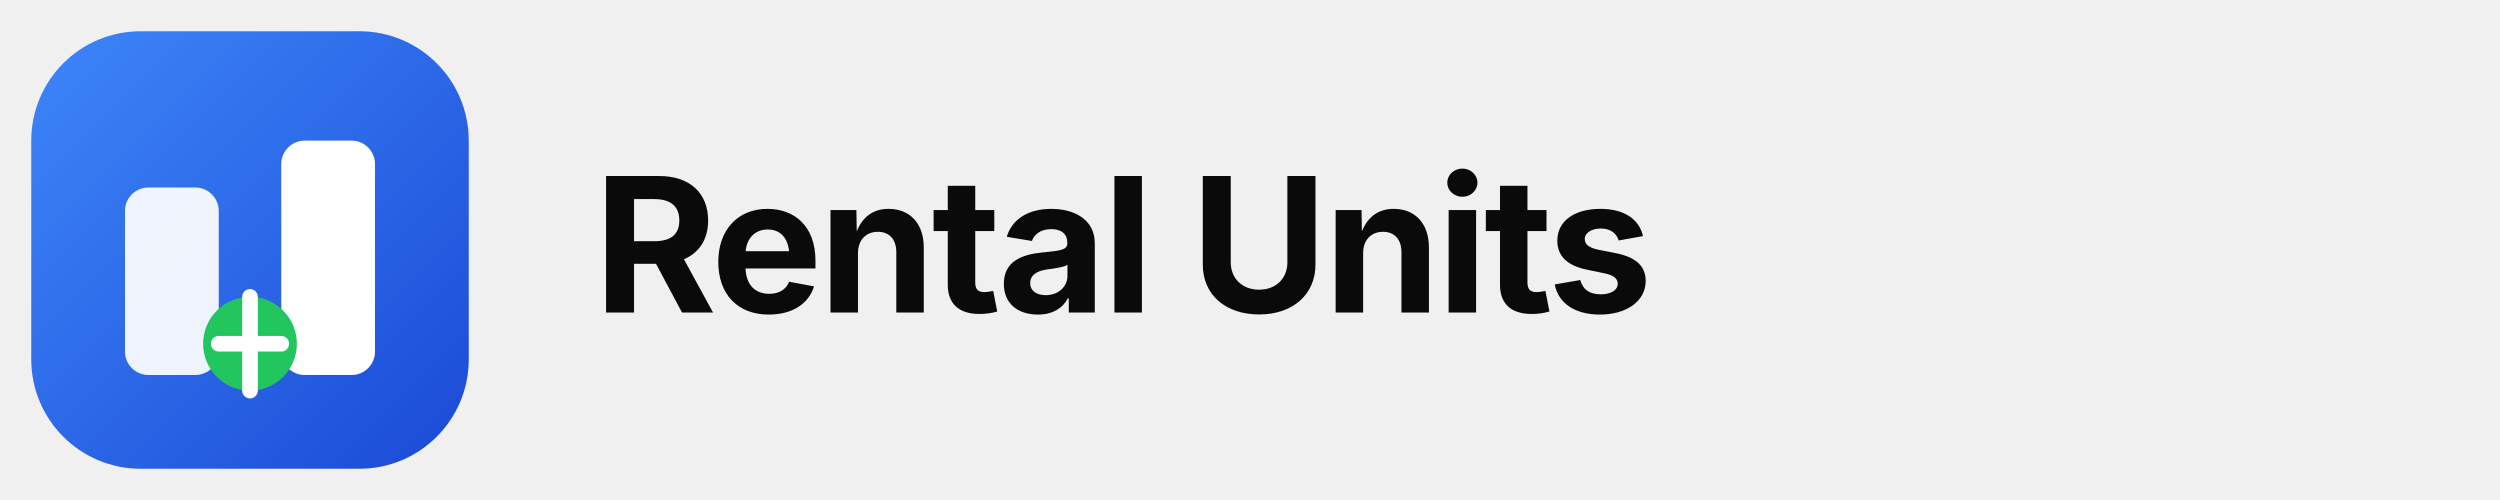
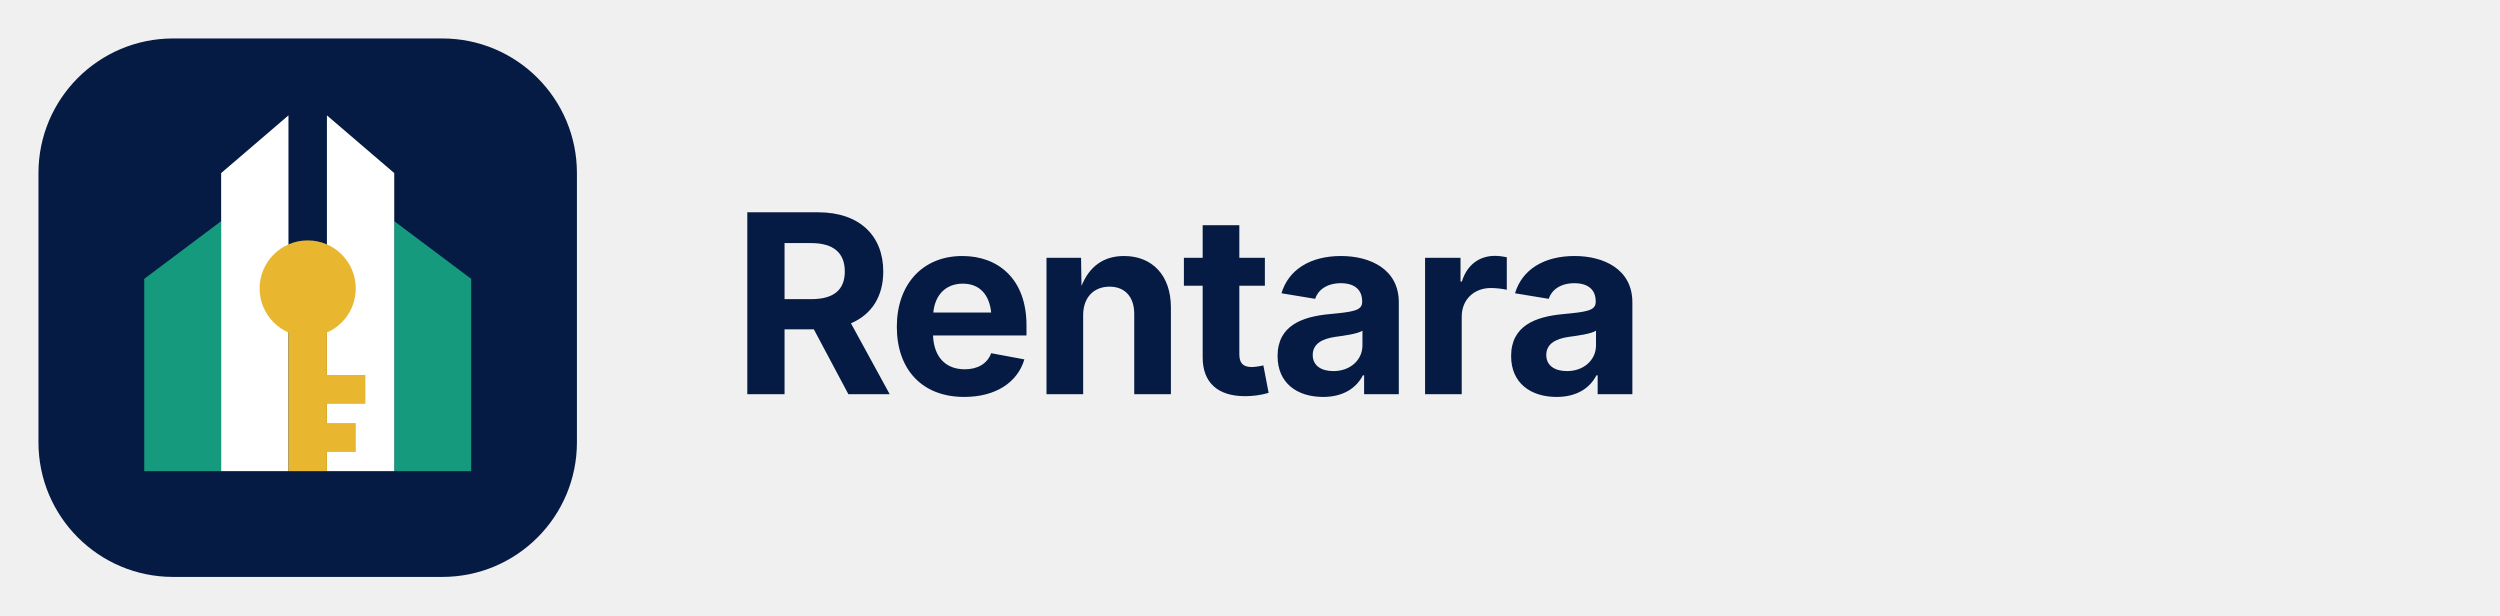
- <svg xmlns="http://www.w3.org/2000/svg" viewBox="0 0 320 64" fill="none" role="img" aria-label="Rental Units">
-   <defs>
-     <linearGradient id="iconBg" x1="8" y1="8" x2="56" y2="56" gradientUnits="userSpaceOnUse">
-       <stop stop-color="#3B82F6" />
-       <stop offset="1" stop-color="#1D4ED8" />
-     </linearGradient>
-   </defs>
-   <rect x="4" y="4" width="56" height="56" rx="14" fill="url(#iconBg)" />
-   <rect x="16" y="24" width="12" height="24" rx="3" fill="#FFFFFF" opacity="0.92" />
-   <rect x="36" y="18" width="12" height="30" rx="3" fill="#FFFFFF" />
-   <circle cx="32" cy="44" r="6" fill="#22C55E" />
-   <path d="M32 38v12M28 44h8" stroke="#FFFFFF" stroke-width="2" stroke-linecap="round" />
-   <text x="76" y="40" fill="#0A0A0A" font-family="system-ui, -apple-system, Segoe UI, sans-serif" font-size="24" font-weight="700" letter-spacing="-0.02em">Rental Units</text>
+ <svg xmlns="http://www.w3.org/2000/svg" viewBox="0 0 260 64" fill="none" role="img" aria-label="Rentara">
+   <rect x="4" y="4" width="56" height="56" rx="14" fill="#061B43" />
+   <path d="M15 29L23 23V49H15V29ZM41 23L49 29V49H41V23Z" fill="#159A7D" />
+   <path d="M23 18L30 12V49H23V18ZM34 12L41 18V49H34V12Z" fill="#FFFFFF" />
+   <circle cx="32" cy="30" r="5" fill="#E8B72F" />
+   <path d="M30 34H34V49H30V34ZM34 39H38V42H34V39ZM34 44H37V47H34V44Z" fill="#E8B72F" />
+   <text x="76" y="41" fill="#061B43" font-family="system-ui, -apple-system, Segoe UI, sans-serif" font-size="26" font-weight="750" letter-spacing="-0.02em">Rentara</text>
</svg>
